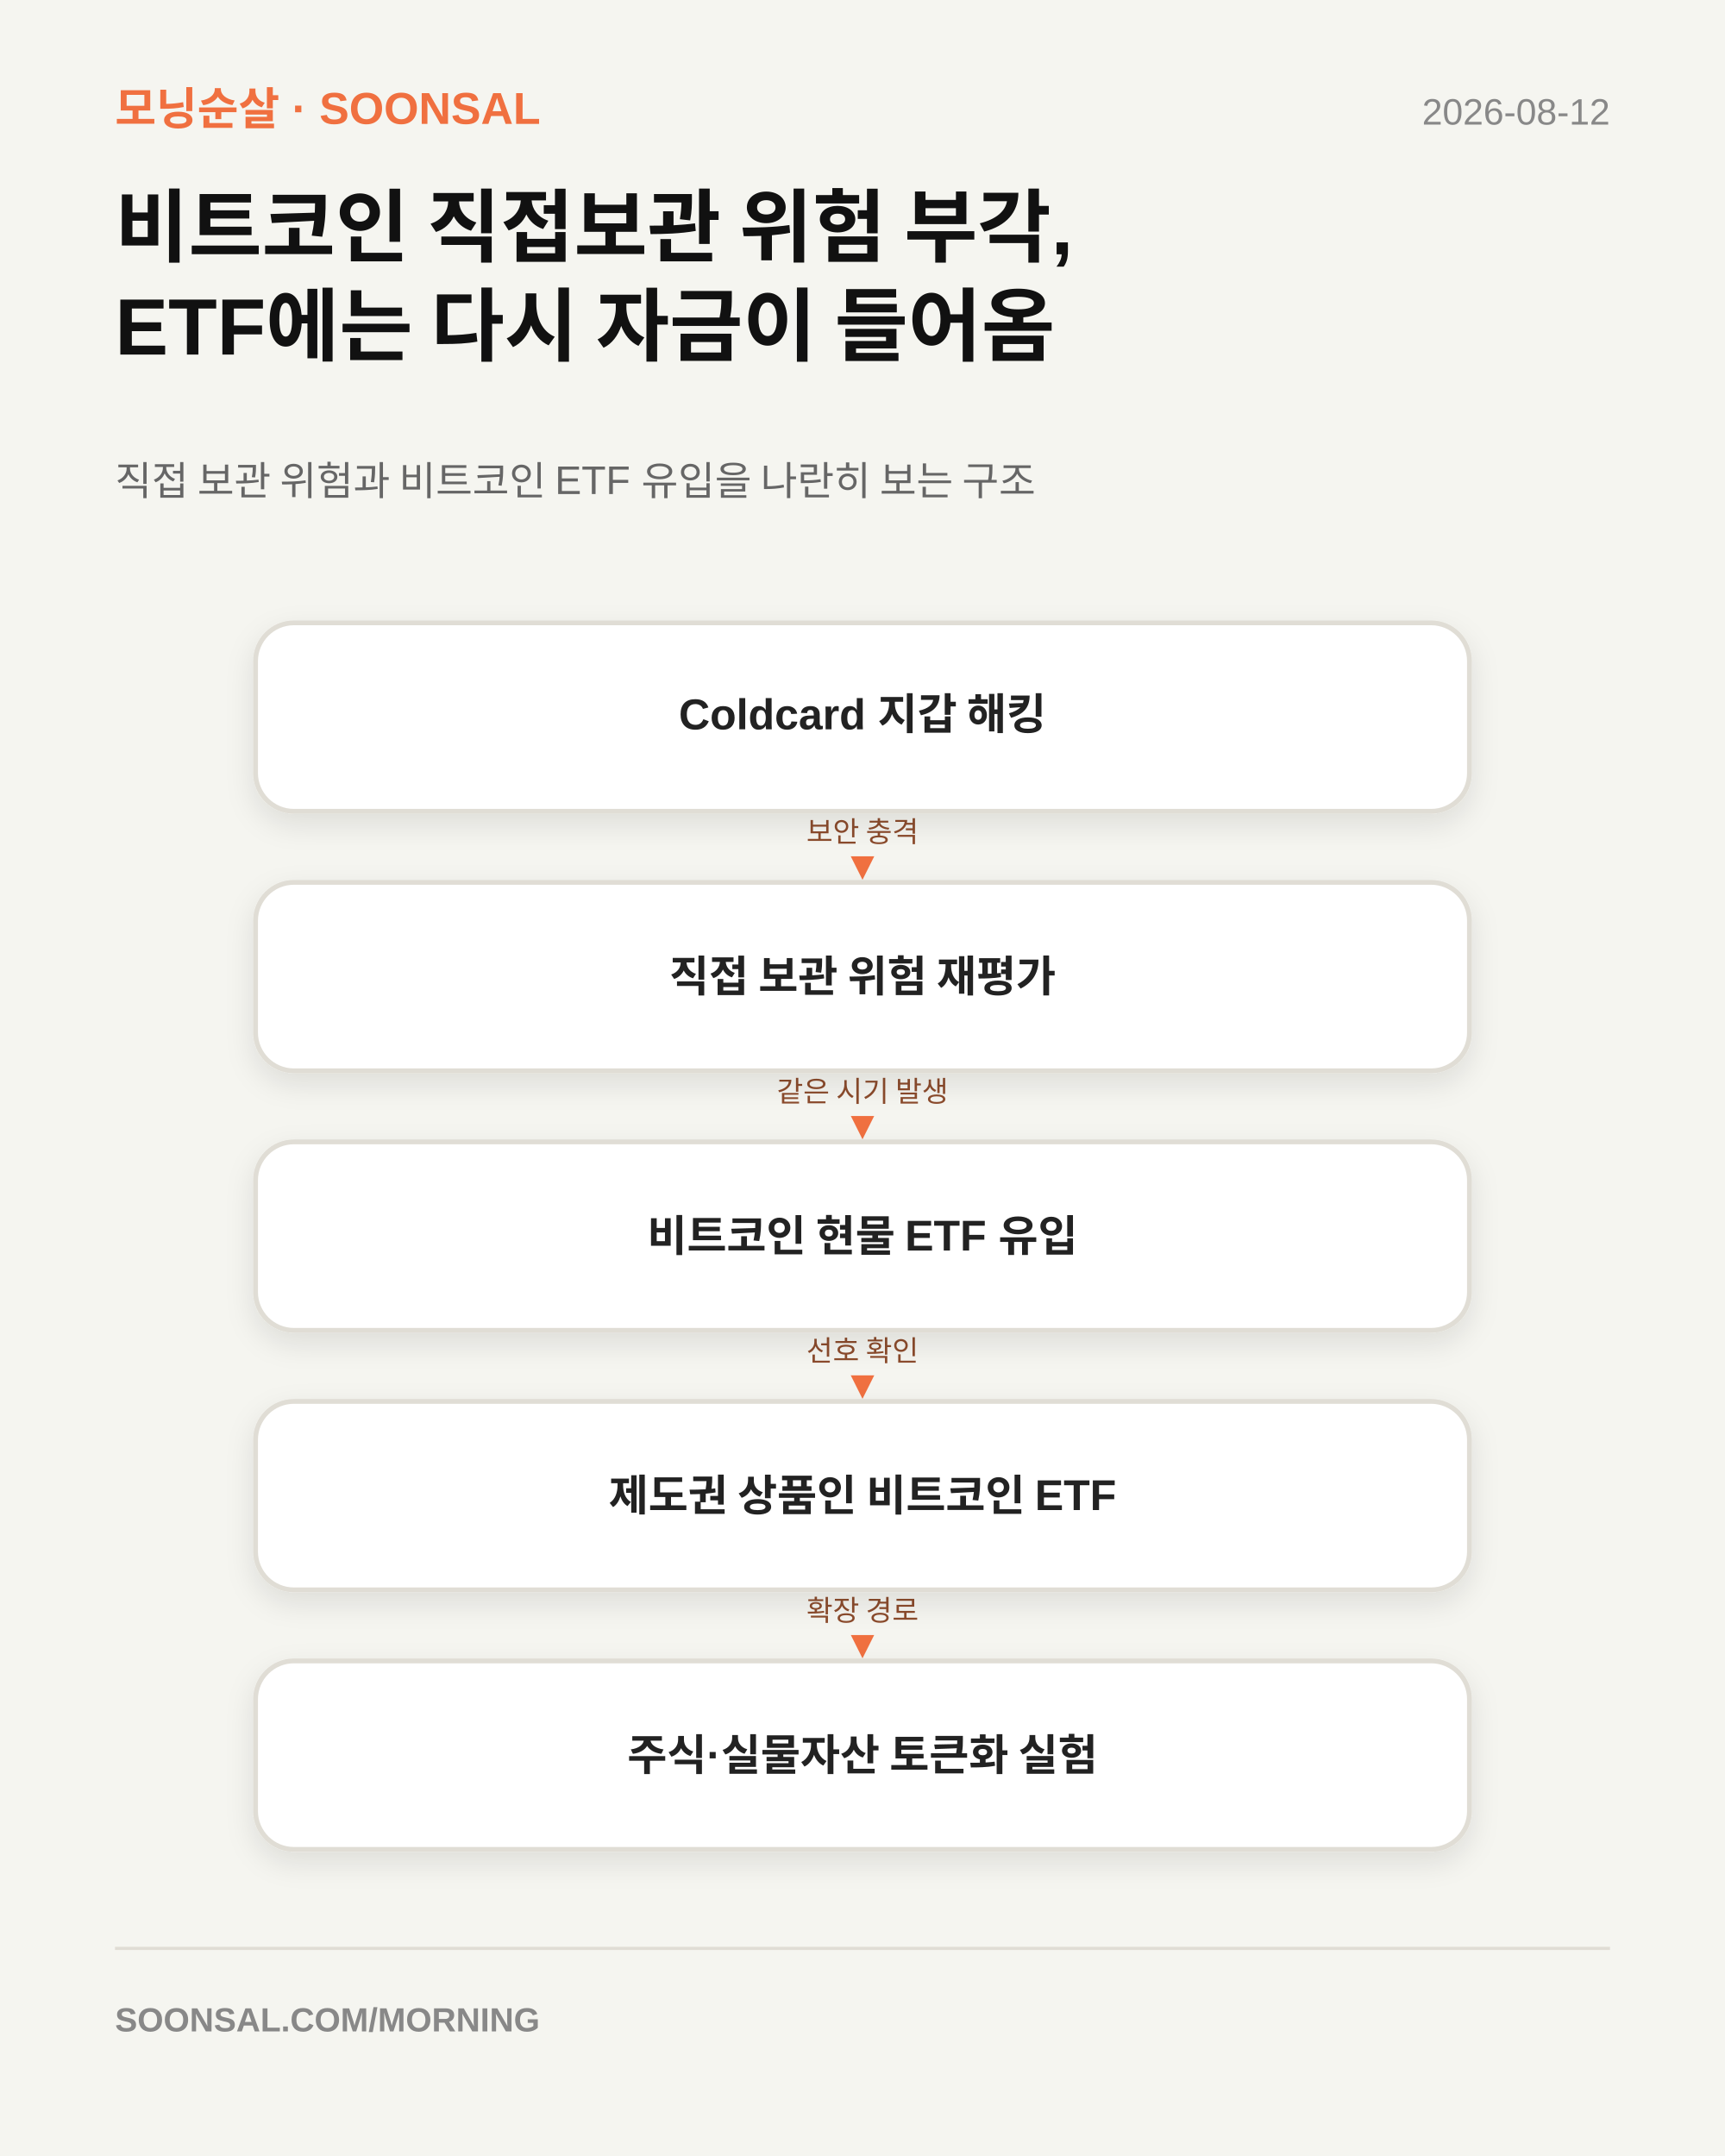
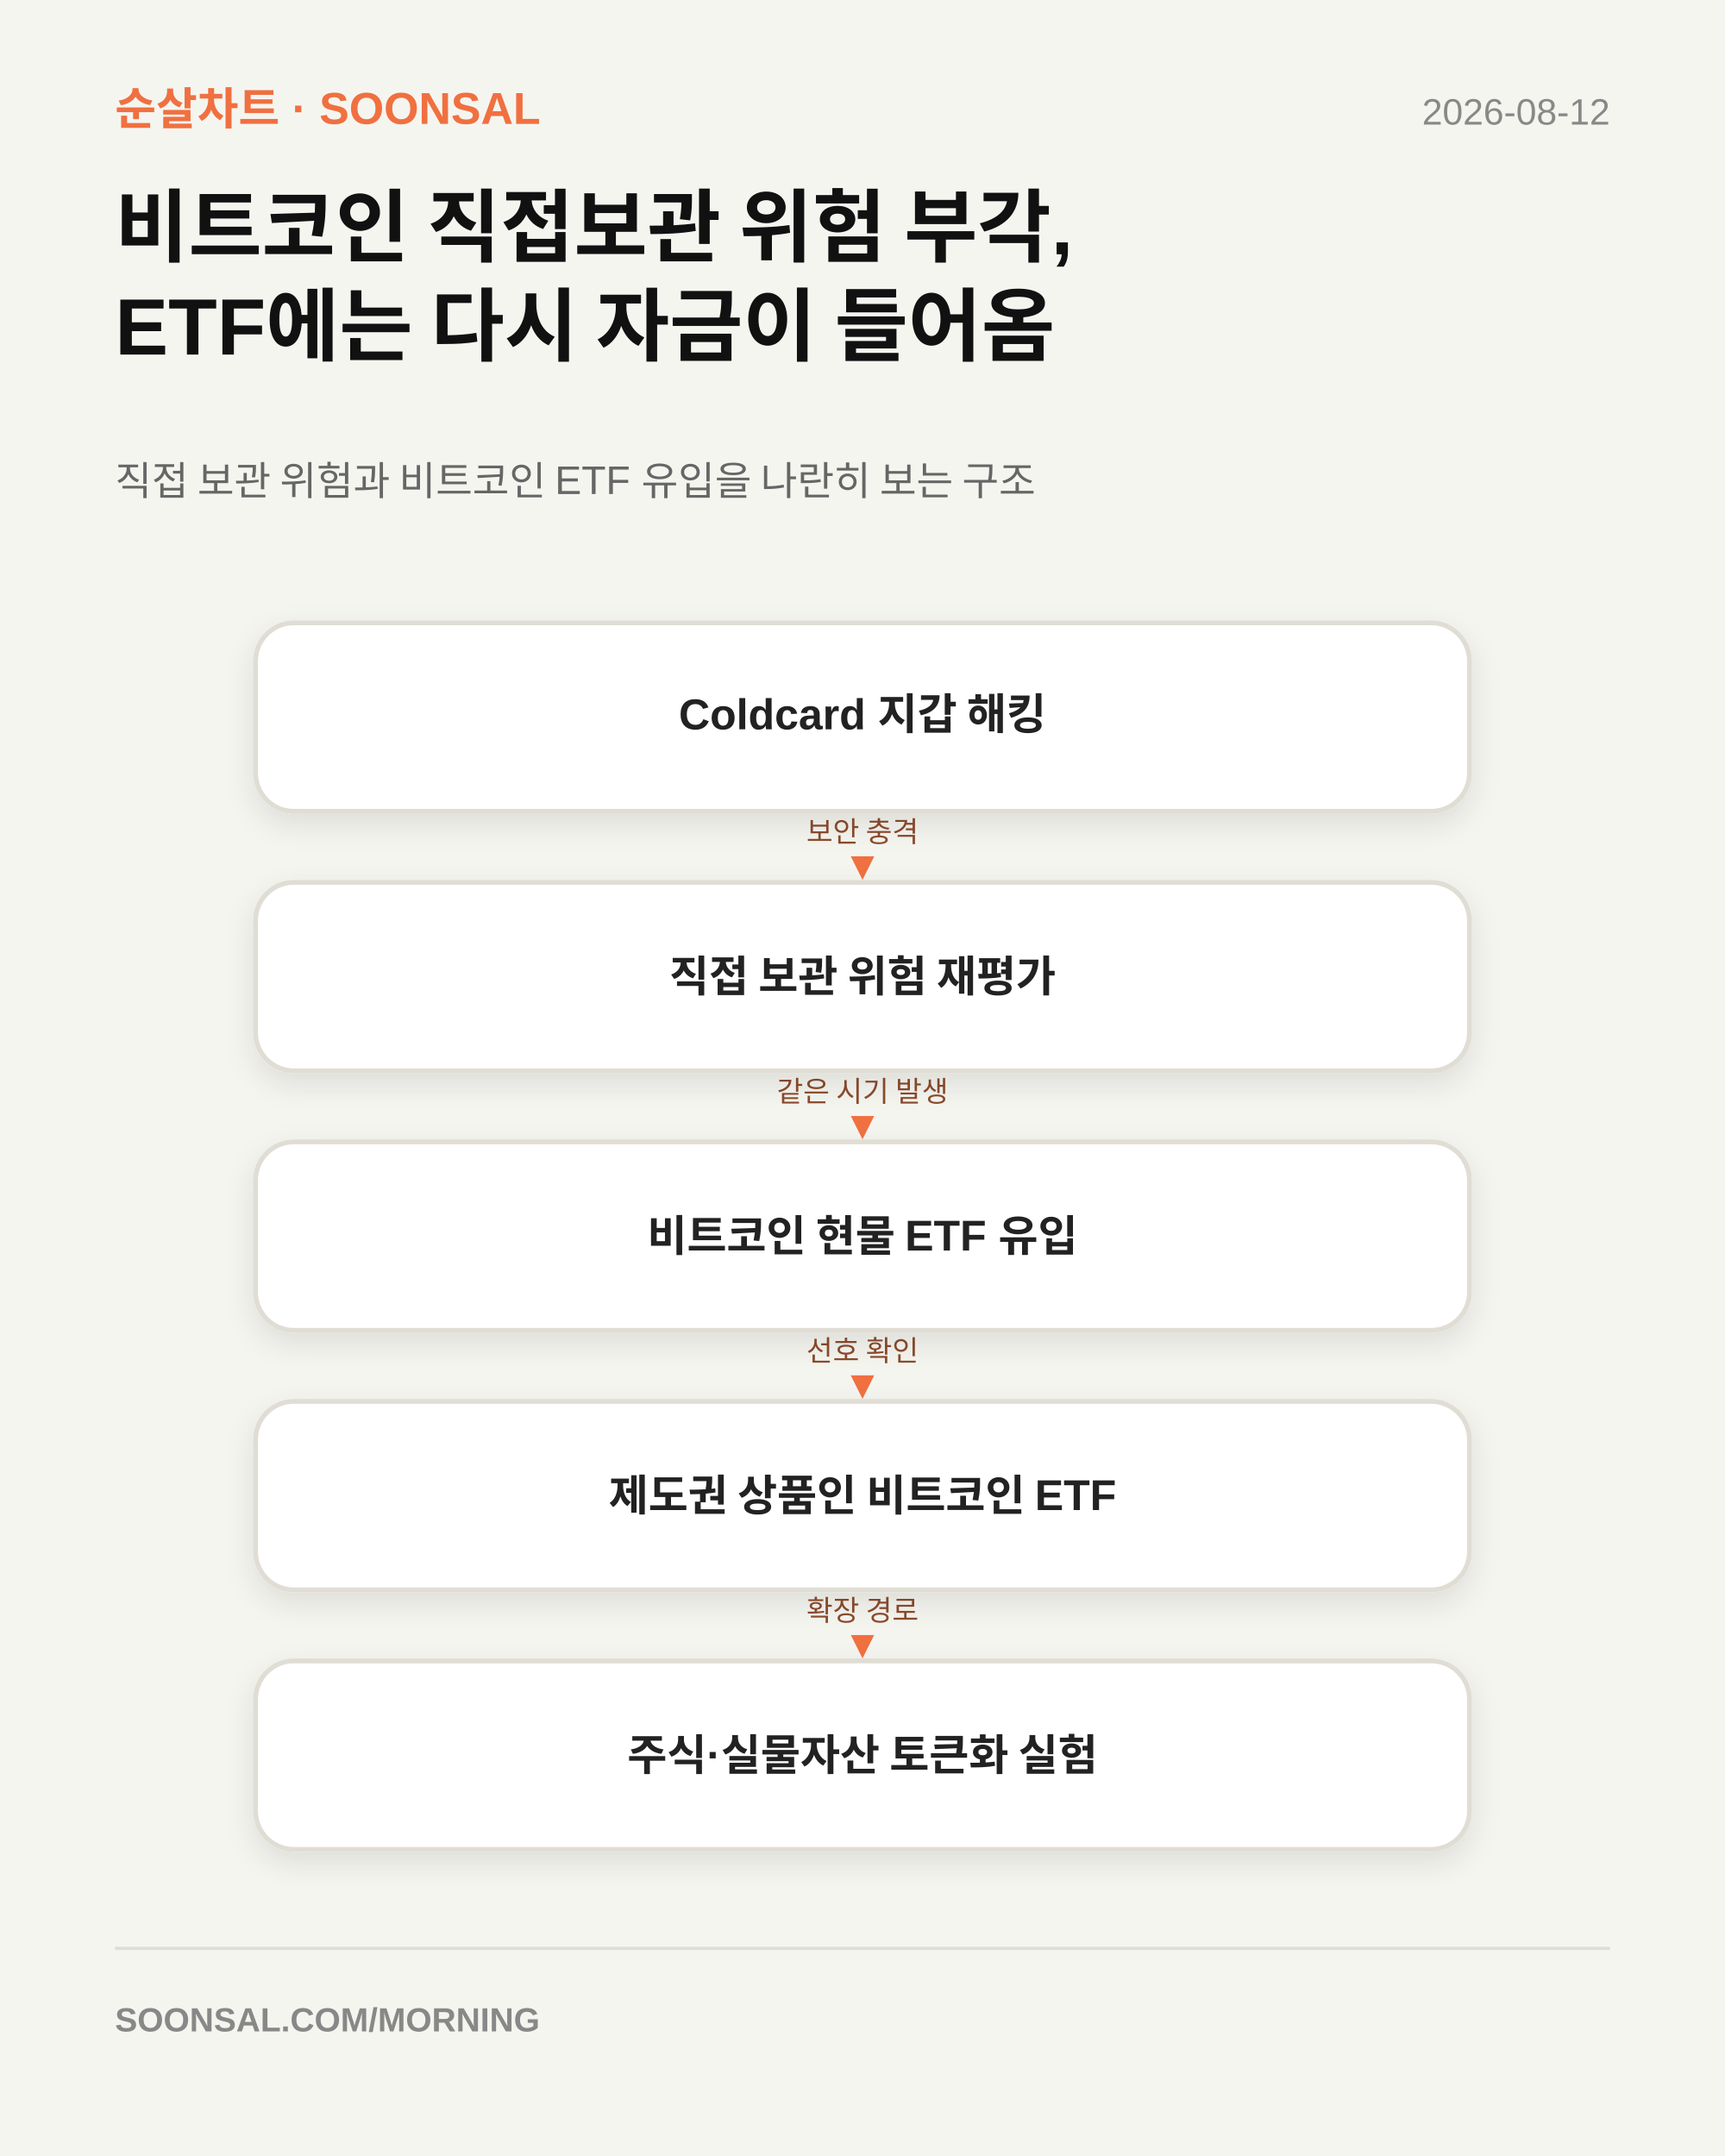
<svg xmlns="http://www.w3.org/2000/svg" width="1080" height="1350" viewBox="0 0 1080 1350">
  <defs>
    <filter id="shadow" x="-20%" y="-20%" width="140%" height="160%">
      <feDropShadow dx="0" dy="7" stdDeviation="9" flood-color="#111111" flood-opacity=".10" />
    </filter>
    <marker id="arrow" viewBox="0 0 10 10" refX="8" refY="5" markerWidth="8" markerHeight="8" orient="auto-start-reverse">
      <path d="M 0 0 L 10 5 L 0 10 z" fill="#F07040" />
    </marker>
  </defs>
  <rect width="1080" height="1350" fill="#F5F5F0" />
-   <text x="72" y="78" font-family="Apple SD Gothic Neo,Malgun Gothic,Arial,sans-serif" font-size="28" font-weight="800" fill="#F07040">모닝순살 · SOONSAL</text>
+   <text x="72" y="78" font-family="Apple SD Gothic Neo,Malgun Gothic,Arial,sans-serif" font-size="28" font-weight="800" fill="#F07040">순살차트 · SOONSAL</text>
  <text x="1008" y="78" text-anchor="end" font-family="Apple SD Gothic Neo,Malgun Gothic,Arial,sans-serif" font-size="23" fill="#888888">2026-08-12</text>
  <text x="72" y="160" font-family="Apple SD Gothic Neo,Malgun Gothic,Arial,sans-serif" font-size="50" font-weight="800" fill="#111111">비트코인 직접보관 위험 부각,</text>
  <text x="72" y="222" font-family="Apple SD Gothic Neo,Malgun Gothic,Arial,sans-serif" font-size="50" font-weight="800" fill="#111111">ETF에는 다시 자금이 들어옴</text>
  <text x="72" y="310" font-family="Apple SD Gothic Neo,Malgun Gothic,Arial,sans-serif" font-size="25" fill="#666666">직접 보관 위험과 비트코인 ETF 유입을 나란히 보는 구조</text>
  <path d="M 540.0 508.0 C 540.0 530.2, 540.0 530.2, 540.0 544.5" fill="none" stroke="#F07040" stroke-width="4" marker-end="url(#arrow)" />
  <rect x="468.0" y="500.2" width="144" height="36" rx="18" fill="#F5F5F0" />
  <text x="540.0" y="527.2" text-anchor="middle" font-family="Apple SD Gothic Neo,Malgun Gothic,Arial,sans-serif" font-size="18" fill="#8B4B2C">보안 충격</text>
  <path d="M 540.0 670.5 C 540.0 692.8, 540.0 692.8, 540.0 707.0" fill="none" stroke="#F07040" stroke-width="4" stroke-dasharray="12 10" marker-end="url(#arrow)" />
  <rect x="468.0" y="662.8" width="144" height="36" rx="18" fill="#F5F5F0" />
  <text x="540.0" y="689.8" text-anchor="middle" font-family="Apple SD Gothic Neo,Malgun Gothic,Arial,sans-serif" font-size="18" fill="#8B4B2C">같은 시기 발생</text>
  <path d="M 540.0 833.0 C 540.0 855.2, 540.0 855.2, 540.0 869.5" fill="none" stroke="#F07040" stroke-width="4" stroke-dasharray="12 10" marker-end="url(#arrow)" />
  <rect x="468.0" y="825.2" width="144" height="36" rx="18" fill="#F5F5F0" />
  <text x="540.0" y="852.2" text-anchor="middle" font-family="Apple SD Gothic Neo,Malgun Gothic,Arial,sans-serif" font-size="18" fill="#8B4B2C">선호 확인</text>
  <path d="M 540.0 995.5 C 540.0 1017.8, 540.0 1017.8, 540.0 1032.0" fill="none" stroke="#F07040" stroke-width="4" stroke-dasharray="12 10" marker-end="url(#arrow)" />
  <rect x="468.0" y="987.8" width="144" height="36" rx="18" fill="#F5F5F0" />
  <text x="540.0" y="1014.8" text-anchor="middle" font-family="Apple SD Gothic Neo,Malgun Gothic,Arial,sans-serif" font-size="18" fill="#8B4B2C">확장 경로</text>
  <rect x="160.0" y="390.0" width="760.0" height="118" rx="24" fill="#FFFFFF" stroke="#E0DDD5" stroke-width="3" filter="url(#shadow)" />
  <text x="540.0" y="449.0" text-anchor="middle" dominant-baseline="middle" font-family="Apple SD Gothic Neo,Malgun Gothic,Arial,sans-serif" font-size="27" font-weight="700" fill="#222222">Coldcard 지갑 해킹</text>
  <rect x="160.0" y="552.5" width="760.0" height="118" rx="24" fill="#FFFFFF" stroke="#E0DDD5" stroke-width="3" filter="url(#shadow)" />
  <text x="540.0" y="611.5" text-anchor="middle" dominant-baseline="middle" font-family="Apple SD Gothic Neo,Malgun Gothic,Arial,sans-serif" font-size="27" font-weight="700" fill="#222222">직접 보관 위험 재평가</text>
  <rect x="160.0" y="715.0" width="760.0" height="118" rx="24" fill="#FFFFFF" stroke="#E0DDD5" stroke-width="3" filter="url(#shadow)" />
  <text x="540.0" y="774.0" text-anchor="middle" dominant-baseline="middle" font-family="Apple SD Gothic Neo,Malgun Gothic,Arial,sans-serif" font-size="27" font-weight="700" fill="#222222">비트코인 현물 ETF 유입</text>
  <rect x="160.0" y="877.5" width="760.0" height="118" rx="24" fill="#FFFFFF" stroke="#E0DDD5" stroke-width="3" filter="url(#shadow)" />
  <text x="540.0" y="936.5" text-anchor="middle" dominant-baseline="middle" font-family="Apple SD Gothic Neo,Malgun Gothic,Arial,sans-serif" font-size="27" font-weight="700" fill="#222222">제도권 상품인 비트코인 ETF</text>
  <rect x="160.0" y="1040.0" width="760.0" height="118" rx="24" fill="#FFFFFF" stroke="#E0DDD5" stroke-width="3" filter="url(#shadow)" />
  <text x="540.0" y="1099.0" text-anchor="middle" dominant-baseline="middle" font-family="Apple SD Gothic Neo,Malgun Gothic,Arial,sans-serif" font-size="27" font-weight="700" fill="#222222">주식·실물자산 토큰화 실험</text>
  <line x1="72" y1="1220" x2="1008" y2="1220" stroke="#E0DDD5" stroke-width="2" />
  <text x="72" y="1272" font-family="Apple SD Gothic Neo,Malgun Gothic,Arial,sans-serif" font-size="21" font-weight="700" fill="#888888">SOONSAL.COM/MORNING</text>
</svg>
